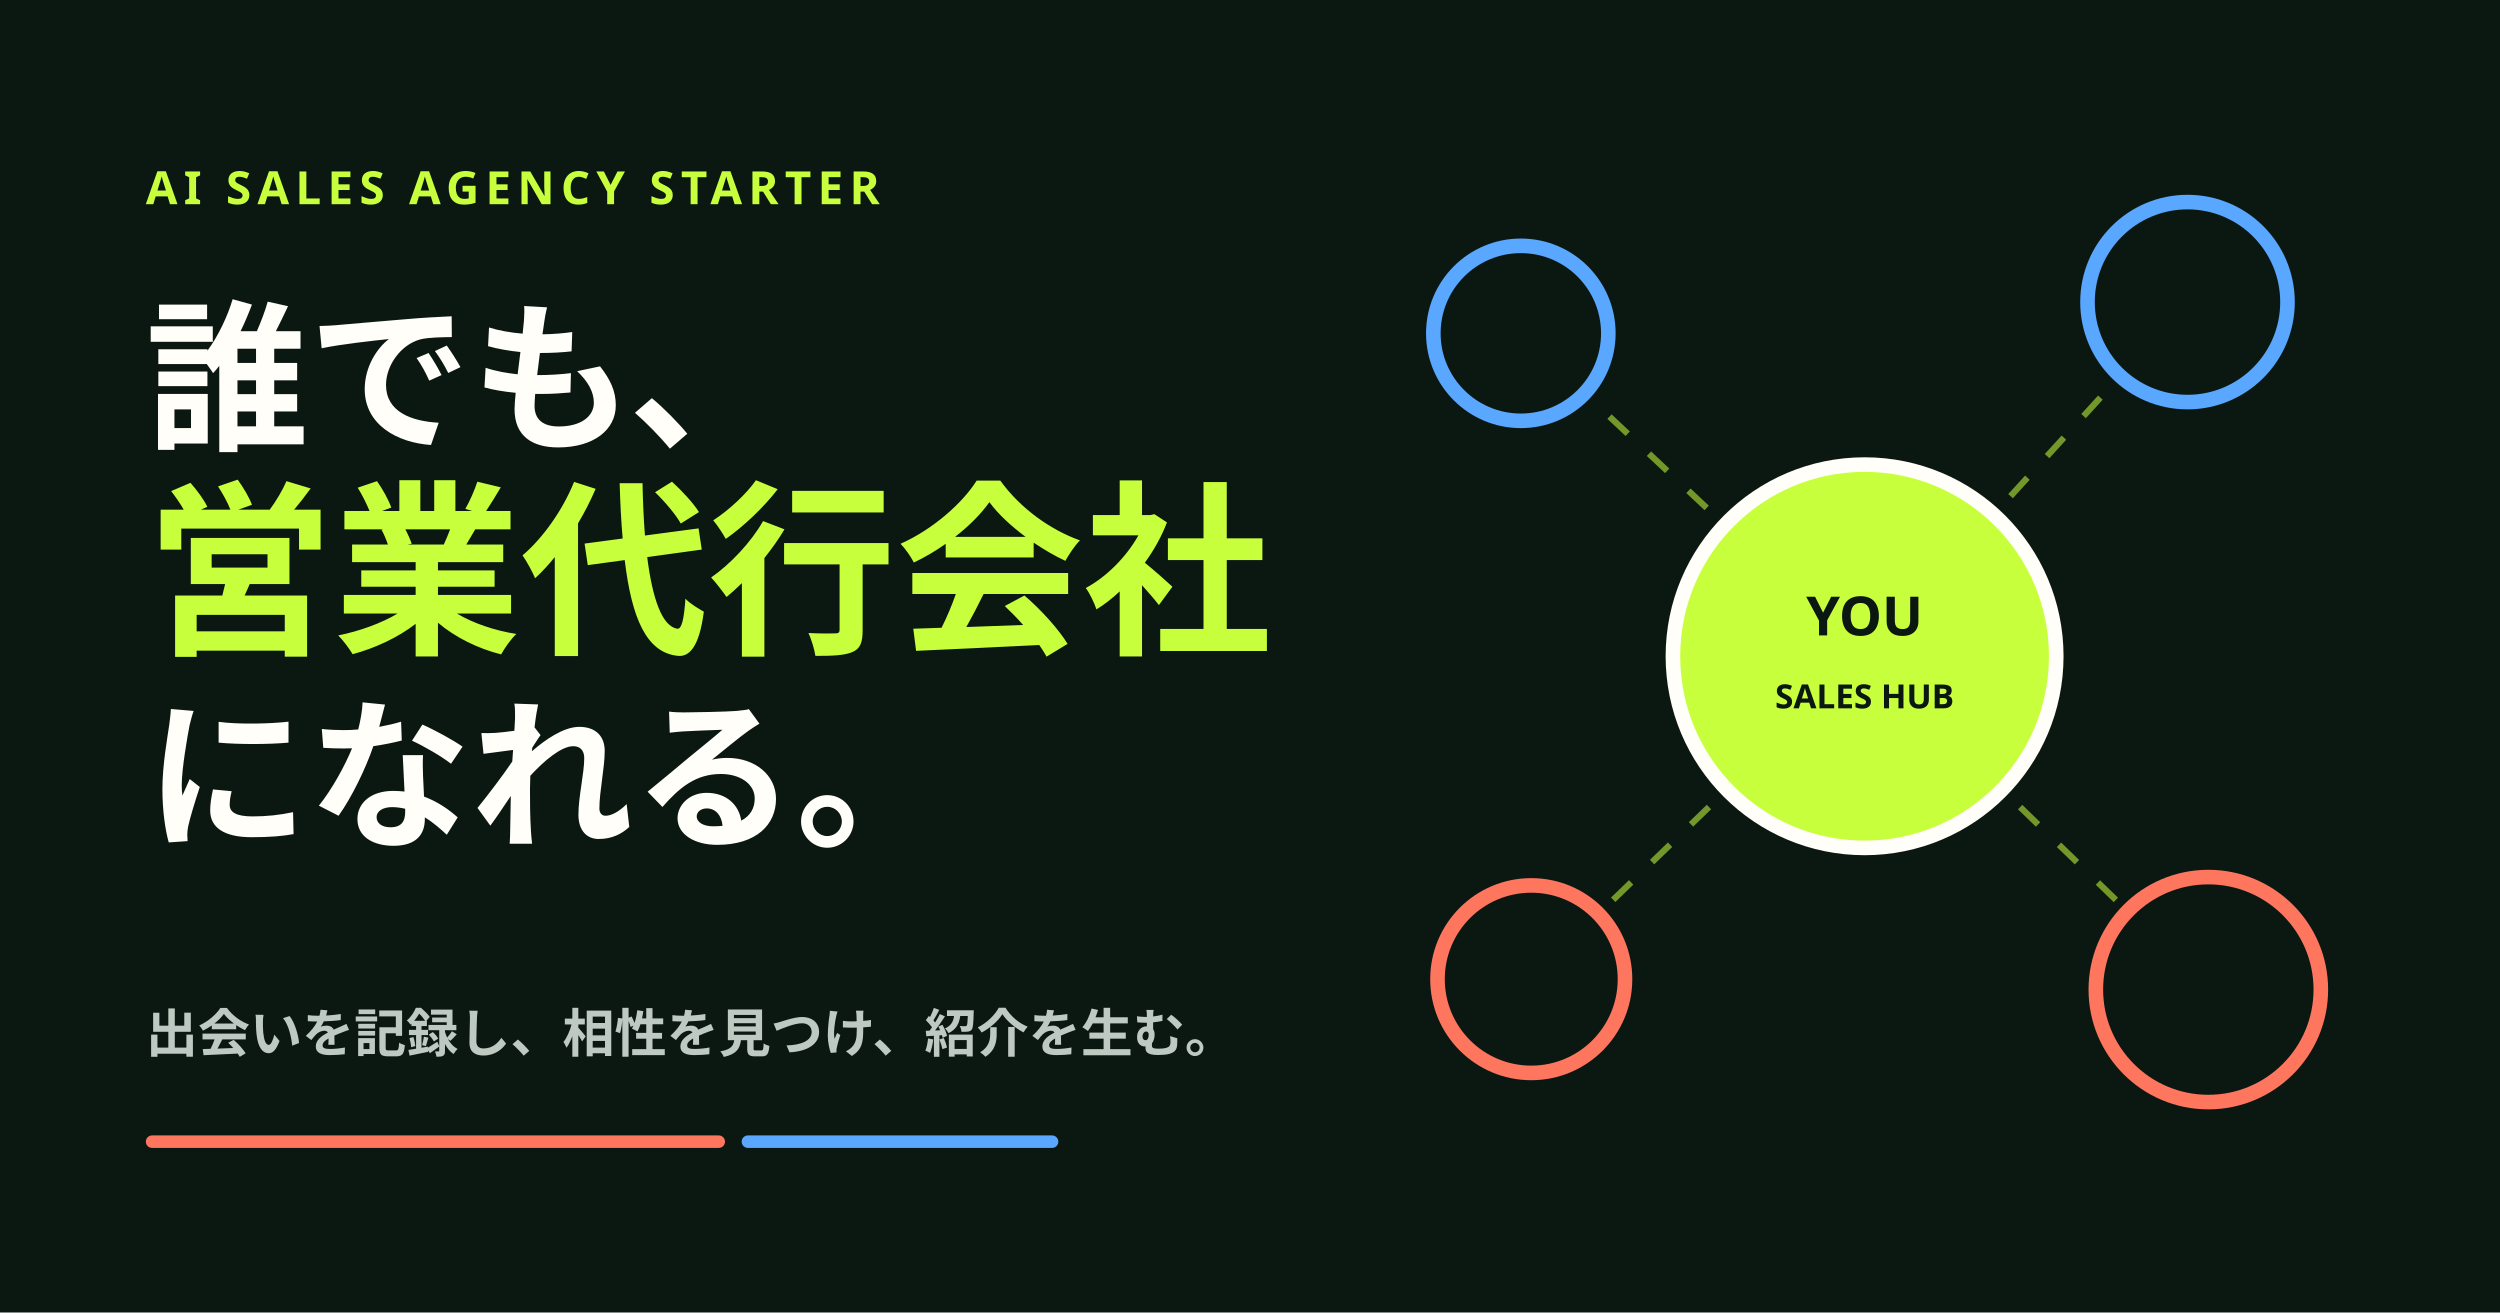
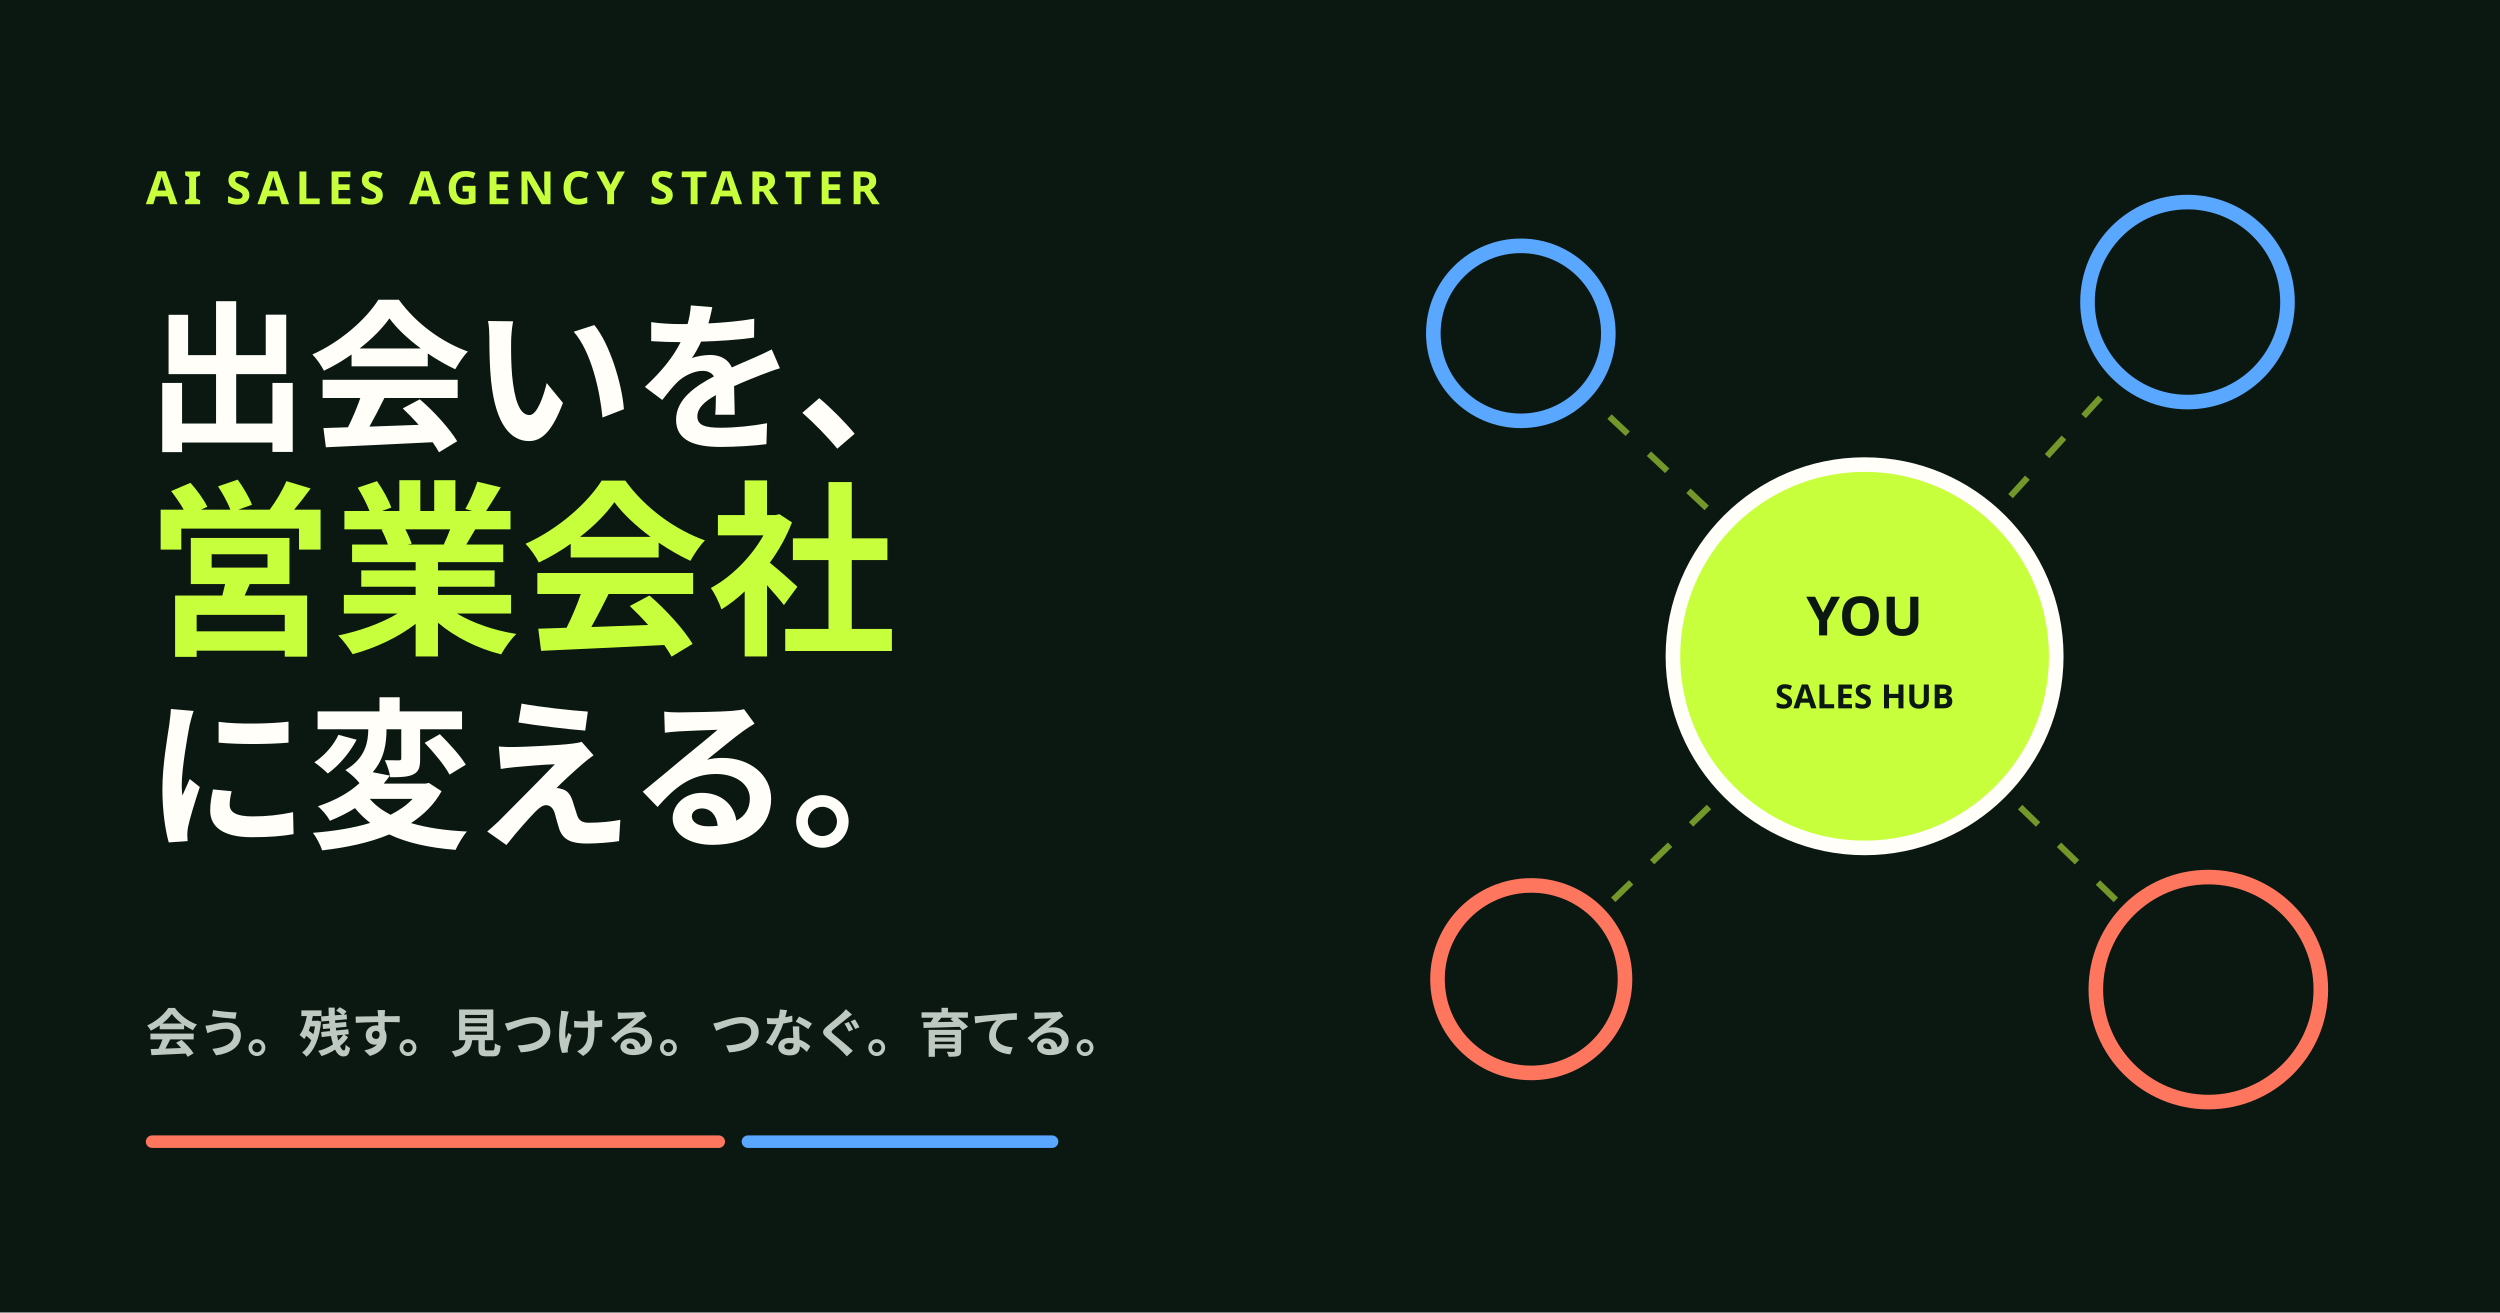
<svg xmlns="http://www.w3.org/2000/svg" width="1200" height="630" viewBox="0 0 1200 630" role="img" aria-labelledby="title desc">
  <rect width="1200" height="630" fill="#0b1812" />
  <g stroke="#c8ff3d" stroke-width="3" stroke-dasharray="12 14" opacity=".55">
    <path d="M895 315 730 160M895 315 1050 145M895 315 735 470M895 315 1060 475" />
  </g>
  <g fill="#0b1812" stroke-width="7">
    <circle cx="730" cy="160" r="42" stroke="#5aa7ff" />
    <circle cx="1050" cy="145" r="48" stroke="#5aa7ff" />
    <circle cx="735" cy="470" r="45" stroke="#ff765f" />
    <circle cx="1060" cy="475" r="54" stroke="#ff765f" />
  </g>
  <circle cx="895" cy="315" r="92" fill="#c8ff3d" stroke="#fffef8" stroke-width="7" />
  <text x="895" y="305" text-anchor="middle" font-family="sans-serif" font-size="26" font-weight="900" fill="#0b1812">YOU</text>
  <text x="895" y="340" text-anchor="middle" font-family="sans-serif" font-size="16" font-weight="800" fill="#0b1812">SALES HUB</text>
  <text x="70" y="98" font-family="sans-serif" font-size="22" font-weight="800" letter-spacing="3" fill="#c8ff3d">AI SALES AGENCY STARTER</text>
-   <text x="70" y="210" font-family="sans-serif" font-size="78" font-weight="900" fill="#fffef8">誰でも、</text>
-   <text x="70" y="307" font-family="sans-serif" font-size="90" font-weight="900" fill="#c8ff3d">営業代行会社</text>
-   <text x="70" y="401" font-family="sans-serif" font-size="78" font-weight="900" fill="#fffef8">になれる。</text>
-   <text x="70" y="505" font-family="sans-serif" font-size="25" font-weight="700" fill="#bdc9c1">出会いを記録し、相性を見つけ、紹介を生む。</text>
+   <text x="70" y="210" font-family="sans-serif" font-size="78" font-weight="900" fill="#fffef8">出会いを、</text>
+   <text x="70" y="307" font-family="sans-serif" font-size="90" font-weight="900" fill="#c8ff3d">営業会社</text>
+   <text x="70" y="401" font-family="sans-serif" font-size="78" font-weight="900" fill="#fffef8">に変える。</text>
+   <text x="70" y="505" font-family="sans-serif" font-size="25" font-weight="700" fill="#bdc9c1">会う。残す。見つける。つなぐ。育てる。</text>
  <rect x="70" y="545" width="278" height="6" rx="3" fill="#ff765f" />
  <rect x="356" y="545" width="152" height="6" rx="3" fill="#5aa7ff" />
</svg>
